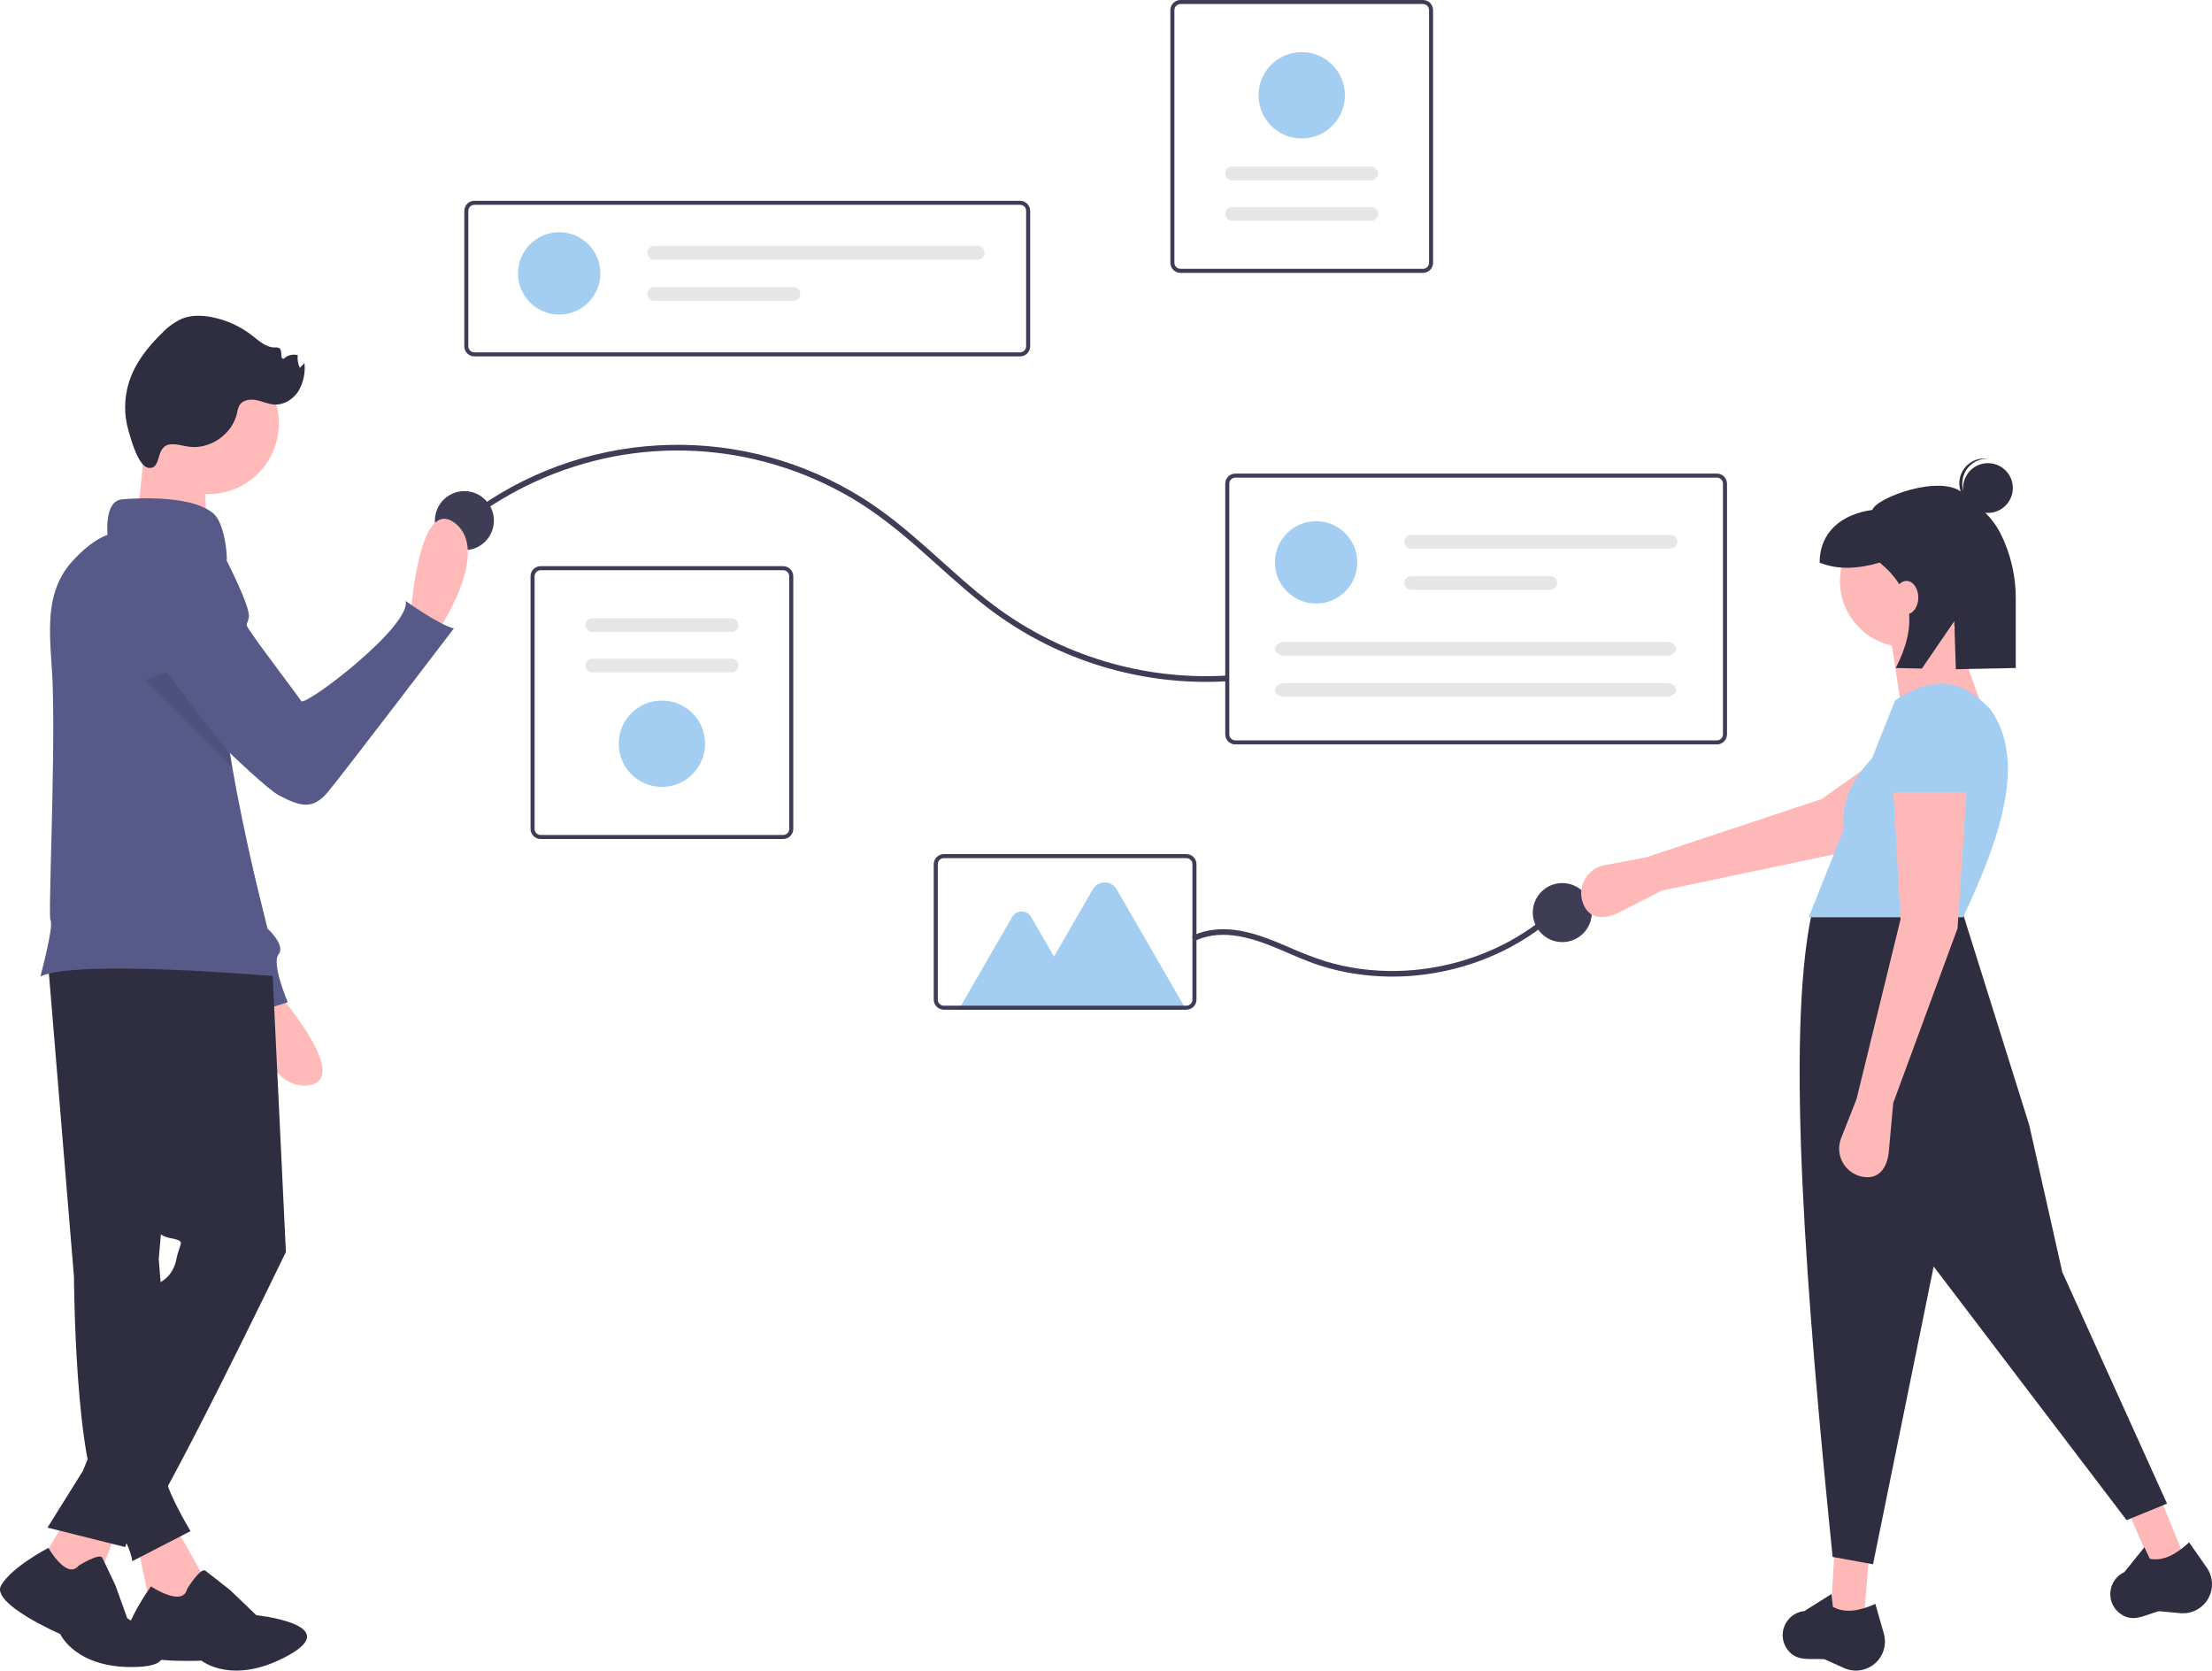
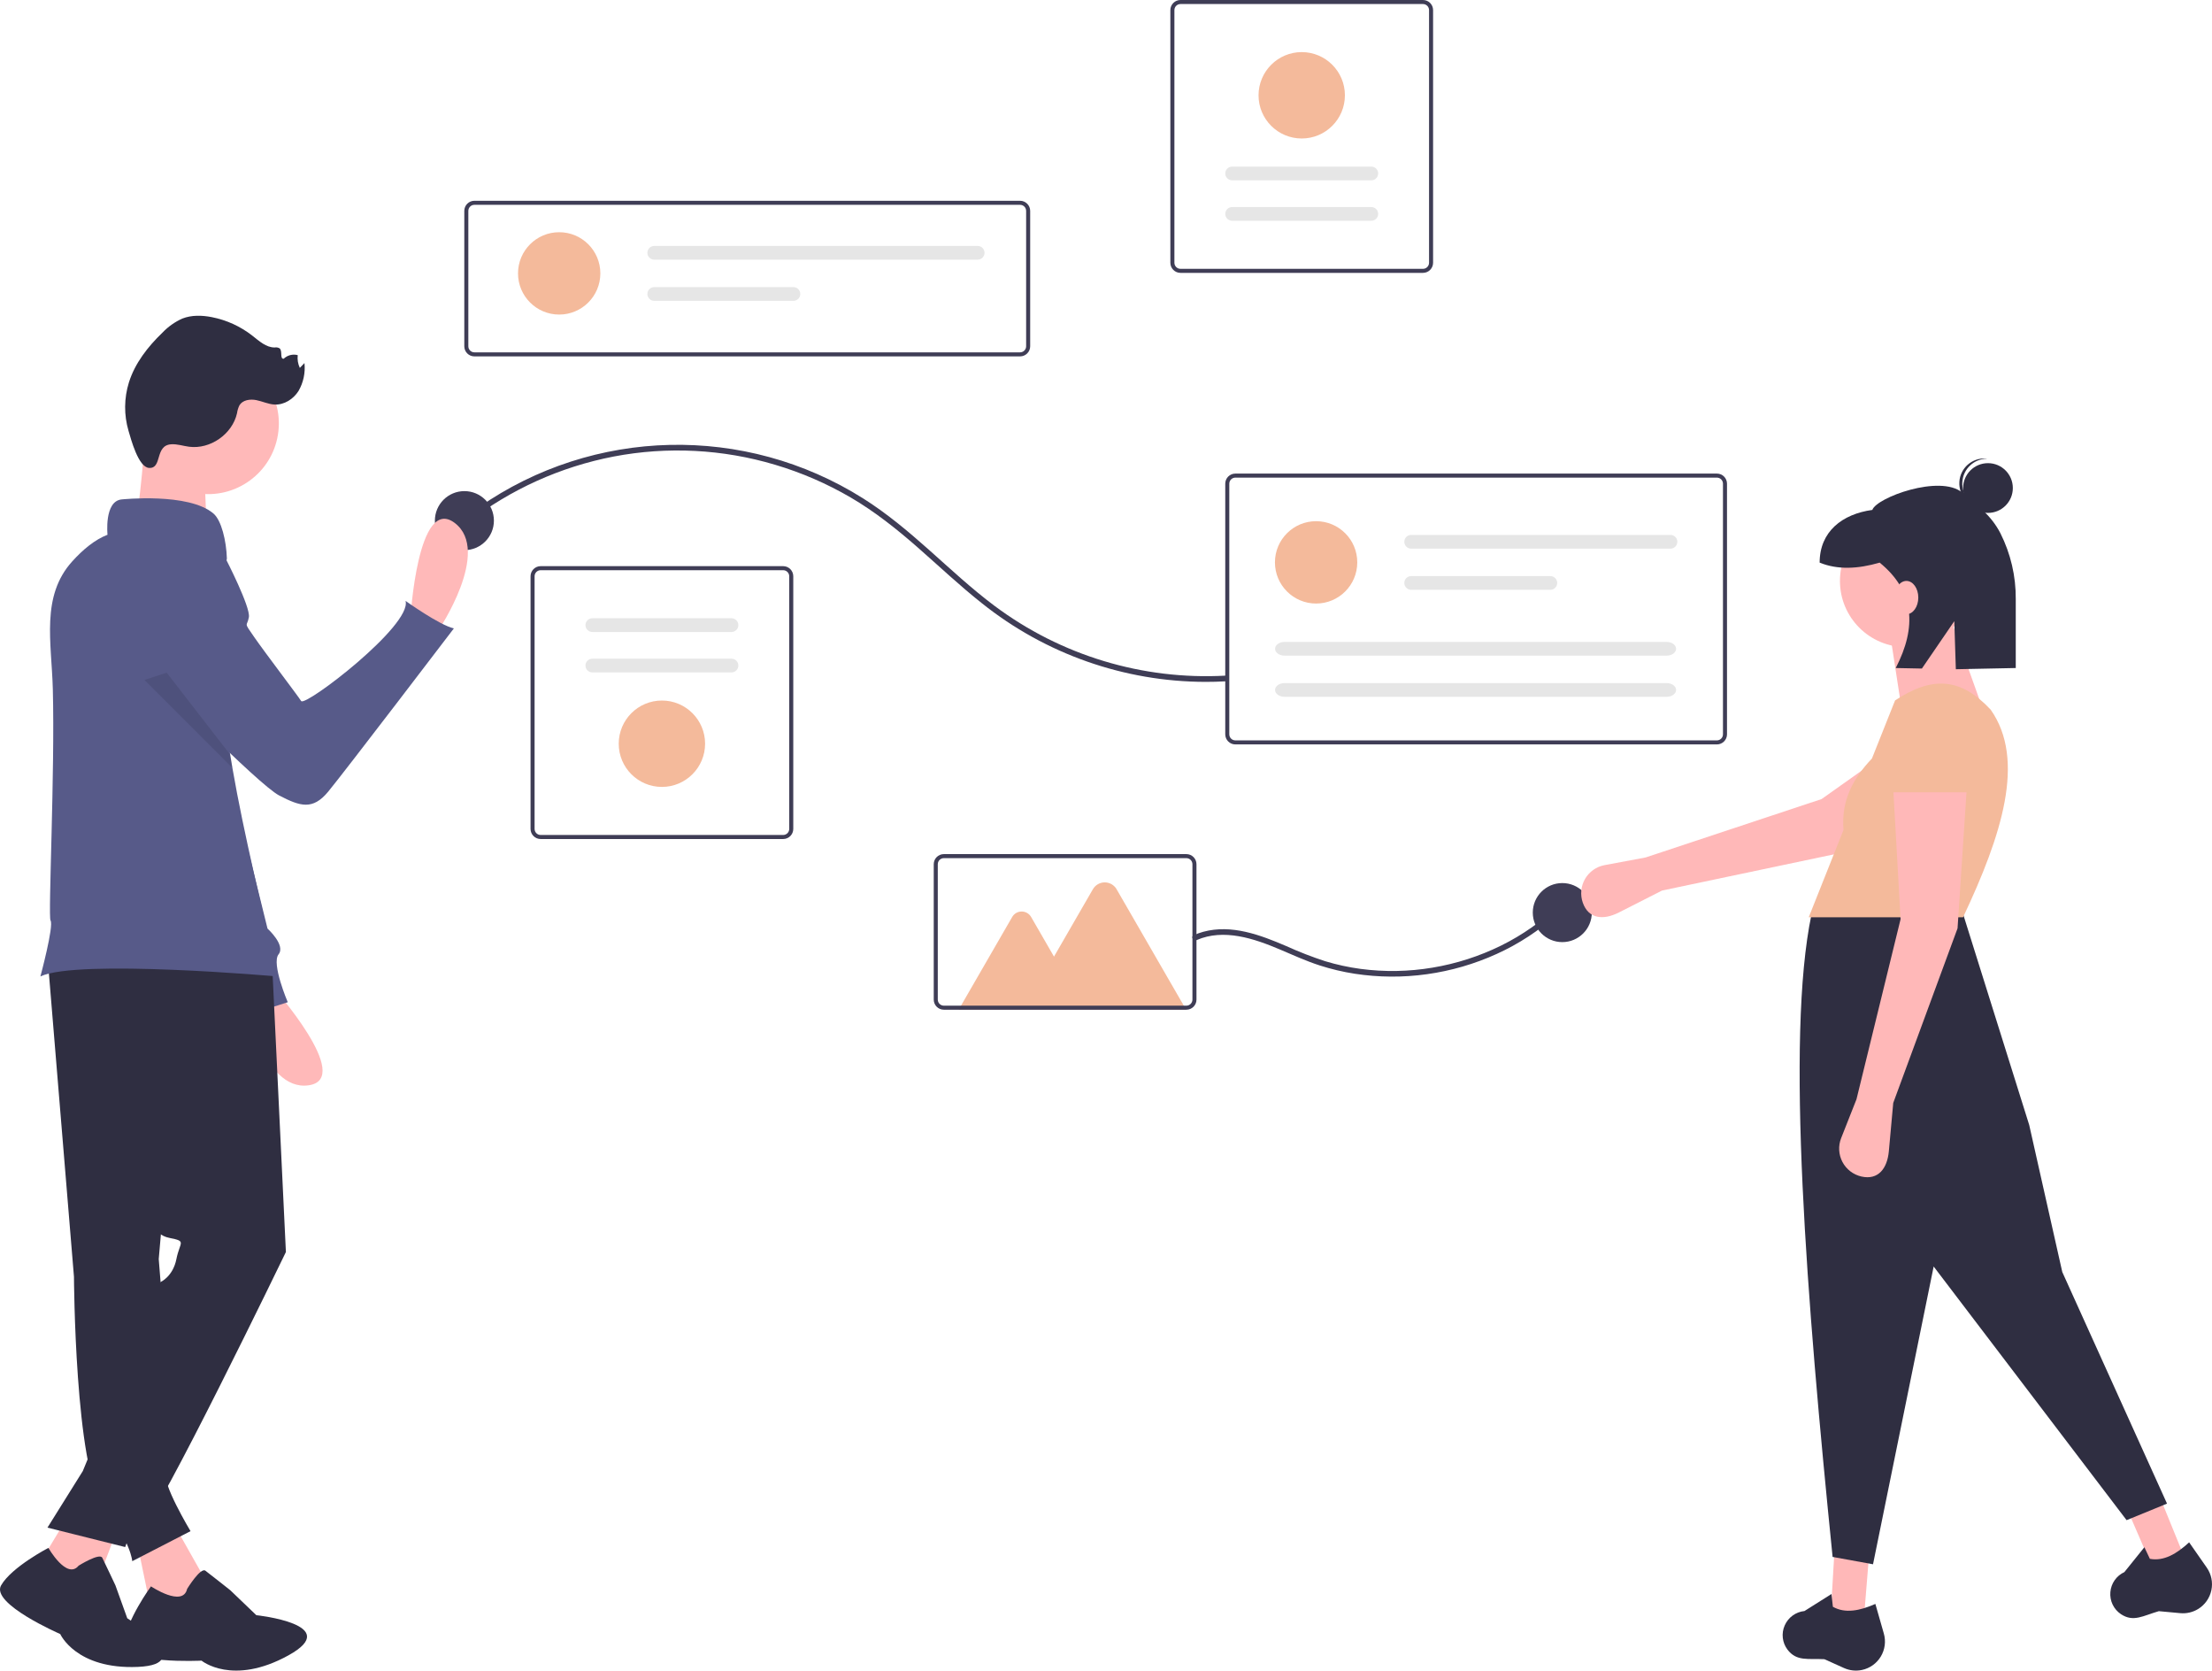
<svg xmlns="http://www.w3.org/2000/svg" data-name="Layer 1" width="965.825" height="729.214" viewBox="0 0 965.825 729.214">
  <path d="M562.481,240.958H324.224a4.417,4.417,0,0,1-4.412-4.412V177.444a4.417,4.417,0,0,1,4.412-4.412H562.481a4.417,4.417,0,0,1,4.412,4.412v59.101A4.417,4.417,0,0,1,562.481,240.958ZM324.224,174.797a2.65,2.65,0,0,0-2.647,2.647v59.101a2.65,2.65,0,0,0,2.647,2.647H562.481a2.65,2.65,0,0,0,2.647-2.647V177.444a2.65,2.65,0,0,0-2.647-2.647Z" transform="translate(-117.0873 -85.39315)" fill="#3f3d56" />
-   <circle cx="244.157" cy="119.334" r="17.973" fill="#a3cef1" />
+   <circle cx="244.157" cy="119.334" r="17.973" fill="#f4ba9b" />
  <path d="M402.753,192.745a2.995,2.995,0,0,0,0,5.991H543.968a2.995,2.995,0,0,0,0-5.991Z" transform="translate(-117.0873 -85.39315)" fill="#e6e6e6" />
  <path d="M402.753,210.718a2.995,2.995,0,1,0,0,5.991H463.518a2.995,2.995,0,1,0,0-5.991Z" transform="translate(-117.0873 -85.39315)" fill="#e6e6e6" />
  <path d="M459.044,451.627H353.152a4.417,4.417,0,0,1-4.412-4.412V336.933a4.417,4.417,0,0,1,4.412-4.412H459.044a4.417,4.417,0,0,1,4.412,4.412V447.215A4.417,4.417,0,0,1,459.044,451.627ZM353.152,334.285a2.65,2.65,0,0,0-2.647,2.647V447.215a2.65,2.65,0,0,0,2.647,2.647H459.044a2.65,2.65,0,0,0,2.647-2.647V336.933a2.65,2.65,0,0,0-2.647-2.647Z" transform="translate(-117.0873 -85.39315)" fill="#3f3d56" />
  <path d="M375.715,355.263a2.995,2.995,0,0,0,0,5.991h60.765a2.995,2.995,0,0,0,0-5.991Z" transform="translate(-117.0873 -85.39315)" fill="#e6e6e6" />
  <path d="M375.715,372.911a2.995,2.995,0,1,0,0,5.991h60.765a2.995,2.995,0,1,0,0-5.991Z" transform="translate(-117.0873 -85.39315)" fill="#e6e6e6" />
-   <path d="M406.098,428.885A18.855,18.855,0,1,1,424.953,410.03,18.876,18.876,0,0,1,406.098,428.885Z" transform="translate(-117.0873 -85.39315)" fill="#a3cef1" />
+   <path d="M406.098,428.885A18.855,18.855,0,1,1,424.953,410.03,18.876,18.876,0,0,1,406.098,428.885Z" transform="translate(-117.0873 -85.39315)" fill="#f4ba9b" />
  <path d="M632.513,85.393H738.405a4.417,4.417,0,0,1,4.412,4.412V200.088a4.417,4.417,0,0,1-4.412,4.412H632.513a4.417,4.417,0,0,1-4.412-4.412V89.805A4.417,4.417,0,0,1,632.513,85.393ZM738.405,202.735a2.65,2.65,0,0,0,2.647-2.647V89.805a2.65,2.65,0,0,0-2.647-2.647H632.513a2.65,2.65,0,0,0-2.647,2.647V200.088a2.65,2.65,0,0,0,2.647,2.647Z" transform="translate(-117.0873 -85.39315)" fill="#3f3d56" />
  <path d="M715.842,181.758a2.995,2.995,0,1,0,0-5.991H655.077a2.995,2.995,0,1,0,0,5.991Z" transform="translate(-117.0873 -85.39315)" fill="#e6e6e6" />
  <path d="M715.842,164.109a2.995,2.995,0,1,0,0-5.991H655.077a2.995,2.995,0,1,0,0,5.991Z" transform="translate(-117.0873 -85.39315)" fill="#e6e6e6" />
-   <path d="M685.459,108.135a18.855,18.855,0,1,1-18.855,18.855A18.876,18.876,0,0,1,685.459,108.135Z" transform="translate(-117.0873 -85.39315)" fill="#a3cef1" />
+   <path d="M685.459,108.135a18.855,18.855,0,1,1-18.855,18.855A18.876,18.876,0,0,1,685.459,108.135Z" transform="translate(-117.0873 -85.39315)" fill="#f4ba9b" />
  <path d="M321.172,313.551a150.953,150.953,0,0,1,63.905-28.889,148.77,148.77,0,0,1,70.528,3.624,150.459,150.459,0,0,1,32.912,14.261c10.559,6.173,20.1,13.771,29.28,21.816,9.299,8.15,18.293,16.663,28.001,24.336a156.871,156.871,0,0,0,97.604,34.335q4.397.007,8.787-.242c1.587-.087,1.597-2.567,0-2.48a154.343,154.343,0,0,1-100.896-30.488c-10.062-7.524-19.249-16.126-28.628-24.463-9.093-8.082-18.43-15.944-28.746-22.437a151.858,151.858,0,0,0-167.662,3.822c-2.328,1.619-4.602,3.31-6.839,5.052-1.258.979.508,2.722,1.753,1.753Z" transform="translate(-117.0873 -85.39315)" fill="#3f3d56" />
  <circle cx="202.769" cy="227.257" r="12.886" fill="#3f3d56" />
  <circle cx="682.146" cy="398.345" r="12.886" fill="#3f3d56" />
  <path d="M866.739,410.334H656.482a4.417,4.417,0,0,1-4.412-4.412v-109.4A4.417,4.417,0,0,1,656.482,292.11h210.257a4.417,4.417,0,0,1,4.412,4.412v109.4A4.417,4.417,0,0,1,866.739,410.334ZM656.482,293.875a2.65,2.65,0,0,0-2.647,2.647v109.4a2.65,2.65,0,0,0,2.647,2.647h210.257a2.65,2.65,0,0,0,2.647-2.647v-109.4a2.65,2.65,0,0,0-2.647-2.647Z" transform="translate(-117.0873 -85.39315)" fill="#3f3d56" />
-   <circle cx="574.65" cy="245.471" r="17.973" fill="#a3cef1" />
+   <circle cx="574.65" cy="245.471" r="17.973" fill="#f4ba9b" />
  <path d="M733.246,318.883a2.995,2.995,0,1,0,0,5.991H846.461a2.995,2.995,0,1,0,0-5.991Z" transform="translate(-117.0873 -85.39315)" fill="#e6e6e6" />
  <path d="M733.246,336.856a2.995,2.995,0,1,0,0,5.991h60.765a2.995,2.995,0,1,0,0-5.991Z" transform="translate(-117.0873 -85.39315)" fill="#e6e6e6" />
  <path d="M677.952,365.589c-2.279,0-4.133,1.344-4.133,2.995s1.854,2.995,4.133,2.995H844.785c2.279,0,4.133-1.344,4.133-2.995s-1.854-2.995-4.133-2.995Z" transform="translate(-117.0873 -85.39315)" fill="#e6e6e6" />
  <path d="M677.952,383.562c-2.279,0-4.133,1.344-4.133,2.995s1.854,2.995,4.133,2.995H844.785c2.279,0,4.133-1.344,4.133-2.995s-1.854-2.995-4.133-2.995Z" transform="translate(-117.0873 -85.39315)" fill="#e6e6e6" />
  <path d="M639.58,495.734c11.862-5.146,25.105-.66,36.286,4.083,5.758,2.443,11.455,5.05,17.414,6.979a99.26,99.26,0,0,0,15.353,3.638,108.498,108.498,0,0,0,31.539.193,110.124,110.124,0,0,0,30.437-8.85,102.921,102.921,0,0,0,26.342-17.223q1.497-1.352,2.936-2.767c1.142-1.119-.612-2.871-1.753-1.753a99.998,99.998,0,0,1-25.698,18.141,107.649,107.649,0,0,1-29.857,9.592,105.438,105.438,0,0,1-31.462.543,99.05,99.05,0,0,1-15.405-3.349,162.963,162.963,0,0,1-17.002-6.603c-11.285-4.846-23.823-9.592-36.223-6.25a30.212,30.212,0,0,0-4.16,1.485c-1.46.633-.199,2.77,1.251,2.141Z" transform="translate(-117.0873 -85.39315)" fill="#3f3d56" />
-   <path d="M634.998,526.146H535.661l23.377-40.491a4.774,4.774,0,0,1,8.268,0l9.986,17.297L594.274,473.541a5.977,5.977,0,0,1,10.352,0Z" transform="translate(-117.0873 -85.39315)" fill="#a3cef1" />
+   <path d="M634.998,526.146H535.661l23.377-40.491a4.774,4.774,0,0,1,8.268,0l9.986,17.297L594.274,473.541a5.977,5.977,0,0,1,10.352,0Z" transform="translate(-117.0873 -85.39315)" fill="#f4ba9b" />
  <path d="M635.091,526.135H529.199a4.417,4.417,0,0,1-4.412-4.412V462.621a4.417,4.417,0,0,1,4.412-4.412H635.091a4.417,4.417,0,0,1,4.412,4.412v59.101A4.417,4.417,0,0,1,635.091,526.135ZM529.199,459.974a2.65,2.65,0,0,0-2.647,2.647v59.101a2.65,2.65,0,0,0,2.647,2.647H635.091a2.65,2.65,0,0,0,2.647-2.647V462.621a2.65,2.65,0,0,0-2.647-2.647Z" transform="translate(-117.0873 -85.39315)" fill="#3f3d56" />
  <path d="M842.785,474.12l-18.875,9.585c-6.737,3.421-13.239,2.836-15.728-4.297v0A12.481,12.481,0,0,1,817.675,463.025l17.939-3.349,76.829-25.49,46.54-33.001,17.061,27.181L922.268,457.384Z" transform="translate(-117.0873 -85.39315)" fill="#ffb8b8" />
  <polygon points="813.808 706.872 799.366 704.465 800.971 677.187 816.215 677.187 813.808 706.872" fill="#ffb8b8" />
  <polygon points="953.968 680.229 939.992 684.589 929.131 659.516 942.738 652.646 953.968 680.229" fill="#ffb8b8" />
  <path d="M1063.272,741.721l-17.65,7.221L961.382,638.225,934.906,768.196l-17.65-3.209C905.934,652.935,896.701,538.643,908.03,484.587l65.386-2.808,29.685,94.67,14.441,64.183Z" transform="translate(-117.0873 -85.39315)" fill="#2f2e41" />
  <path d="M930.1,814.326h0a12.672,12.672,0,0,1-7.855-.835l-8.579-3.86c-7.193-.369-12.091,1.063-16.096-4.163a10.496,10.496,0,0,1-1.225-10.582h0a10.569,10.569,0,0,1,8.631-6.28l11.783-7.425.618,5.566c5.385,3.051,11.779,1.733,18.554-1.237l3.698,12.944A12.672,12.672,0,0,1,930.1,814.326Z" transform="translate(-117.0873 -85.39315)" fill="#2f2e41" />
  <path d="M1076.774,787.774h0a12.672,12.672,0,0,1-7.701,1.761l-9.367-.865c-6.923,1.987-11.091,4.932-16.576,1.29a10.496,10.496,0,0,1-4.595-9.61h0a10.569,10.569,0,0,1,6.124-8.743l8.733-10.849,2.392,5.064c6.084,1.137,11.704-2.186,17.147-7.195l7.701,11.041A12.672,12.672,0,0,1,1076.774,787.774Z" transform="translate(-117.0873 -85.39315)" fill="#2f2e41" />
  <circle cx="832.26" cy="253.579" r="28.882" fill="#ffb8b8" />
  <polygon points="867.561 314.553 829.853 306.53 825.04 275.241 851.515 269.625 867.561 314.553" fill="#ffb8b8" />
-   <path d="M974.218,485.791H906.826L922.017,447.653c-1.104-13.123,4.458-22.775,12.418-31.178l10.099-25.355c16.317-10.739,28.619-9.937,41.719,4.011C1001.784,417.123,991.034,450.18,974.218,485.791Z" transform="translate(-117.0873 -85.39315)" fill="#a3cef1" />
+   <path d="M974.218,485.791H906.826L922.017,447.653c-1.104-13.123,4.458-22.775,12.418-31.178l10.099-25.355c16.317-10.739,28.619-9.937,41.719,4.011C1001.784,417.123,991.034,450.18,974.218,485.791Z" transform="translate(-117.0873 -85.39315)" fill="#f4ba9b" />
  <path d="M943.732,566.822l-1.917,21.082c-.684,7.525-4.636,12.721-12.001,11.037h0a12.481,12.481,0,0,1-8.828-16.75l6.7-16.974L946.941,486.593l-3.209-56.962h32.092l-4.011,60.974Z" transform="translate(-117.0873 -85.39315)" fill="#ffb8b8" />
-   <path d="M978.23,431.235H941.325l2.587-24.075a16.701,16.701,0,0,1,15.853-15.999h0a16.701,16.701,0,0,1,17.522,16.026Z" transform="translate(-117.0873 -85.39315)" fill="#a3cef1" />
+   <path d="M978.23,431.235H941.325l2.587-24.075a16.701,16.701,0,0,1,15.853-15.999h0a16.701,16.701,0,0,1,17.522,16.026Z" transform="translate(-117.0873 -85.39315)" fill="#f4ba9b" />
  <circle cx="868.006" cy="213.025" r="10.856" fill="#2f2e41" />
  <path d="M973.907,295.761a10.848,10.848,0,0,1,10.851-10.147c-.224-.028-.446-.063-.675-.078a10.856,10.856,0,0,0-1.393,21.667c.229.015.453.009.679.009A10.848,10.848,0,0,1,973.907,295.761Z" transform="translate(-117.0873 -85.39315)" fill="#2f2e41" />
  <path d="M973.846,300.396c-9.682-8.032-37.452,2.176-39.244,7.576-13.093,1.784-23.005,9.423-23.005,23.005v0c7.784,3.189,16.637,2.796,26.207,0,15.255,12.432,16.301,28.06,7.023,46.011l11.414.228,14.148-20.678.677,20.974,26.163-.525V346.932a62.841,62.841,0,0,0-6.71-28.79C986.441,310.221,980.114,305.596,973.846,300.396Z" transform="translate(-117.0873 -85.39315)" fill="#2f2e41" />
  <ellipse cx="832.396" cy="260.84" rx="5.191" ry="7.268" fill="#ffb8b8" />
  <path d="M296.282,355.456s3.125-54.09,19.348-41.8-7.085,46.816-7.085,46.816Z" transform="translate(-117.0873 -85.39315)" fill="#ffb9b9" />
  <path d="M235.923,515.9s36.038,40.457,15.875,43.238-28.094-38.114-28.094-38.114Z" transform="translate(-117.0873 -85.39315)" fill="#ffb9b9" />
  <path d="M188.897,324.395h0A23.734,23.734,0,0,1,206.36,344.045l11.463,81.591,16.07,65.084s8.035,7.232,4.821,11.249,4.018,20.891,4.018,20.891l-20.088,6.428s-2.411-16.874-6.428-17.677c-3.531-.706-43.055-106.289-52.581-131.867-1.314-3.527-2.057-5.533-2.057-5.533S163.185,320.378,188.897,324.395Z" transform="translate(-117.0873 -85.39315)" fill="#575a89" />
  <path d="M192.566,749.885l12.338,21.865c9.555,20.4,1.064,24.105-22.363,13.993l-5.34-25.818Z" transform="translate(-117.0873 -85.39315)" fill="#ffb9b9" />
  <path d="M198.792,778.945s5.857-9.536,7.976-7.94,10.856,8.513,10.856,8.513L229.005,790.419s38.453,4.065,14.019,17.539-37.937,2.302-37.937,2.302-34.222,1.78-33.67-7.768,11.589-24.654,11.589-24.654S196.916,787.164,198.792,778.945Z" transform="translate(-117.0873 -85.39315)" fill="#2f2e41" />
  <path d="M137.815,502.732,149.382,642.695s.386,83.67,12.724,99.864S174.83,766.85,174.83,766.85l25.448-13.11s-13.11-21.844-10.41-25.188a18.638,18.638,0,0,0,3.47-7.2l-6.94-86.369,13.11-150.374Z" transform="translate(-117.0873 -85.39315)" fill="#2f2e41" />
  <path d="M155.551,766.85" transform="translate(-117.0873 -85.39315)" fill="none" stroke="#3f3d56" stroke-miterlimit="10" />
  <polygon points="52.344 664.492 41.548 693.024 17.064 682.788 29.981 661.407 52.344 664.492" fill="#ffb9b9" />
  <path d="M151.421,768.807s9.183-5.739,10.331-3.444,5.739,12.052,5.739,12.052l5.165,14.348s31.566,20.087,4.591,21.235-33.861-14.348-33.861-14.348S112.968,785.451,117.559,777.416s20.661-16.368,20.661-16.368S146.255,775.12,151.421,768.807Z" transform="translate(-117.0873 -85.39315)" fill="#2f2e41" />
  <path d="M235.751,503.117l6.169,128.782s-56.294,116.443-62.463,119.528a15.488,15.488,0,0,0-7.711,9.254l-33.931-8.483,15.423-24.677,33.931-82.513s5.398-2.313,6.94-10.025,4.627-7.711-3.085-9.254-7.711-9.254-7.711-9.254L157.865,499.262Z" transform="translate(-117.0873 -85.39315)" fill="#2f2e41" />
  <circle cx="207.989" cy="270.231" r="30.846" transform="translate(-209.1556 346.8549) rotate(-80.78252)" fill="#ffb9b9" />
  <path d="M180.613,272.159s-2.313,39.329-5.398,43.184,32.388,3.085,32.388,3.085-2.313-33.159,0-36.244S180.613,272.159,180.613,272.159Z" transform="translate(-117.0873 -85.39315)" fill="#ffb9b9" />
  <path d="M238.061,511.601s-87.14-7.71-103.33,0c0,0,5.96-22.11,4.42-24.42-1.12-1.69,1.97-64.67,1-101-.55-20.5-5.28-40.52,8.47-55.74,4.68-5.17,9.9-9.51,15.41-11.63,0,0-1.54-14.65,6.17-15.42,0,0,29.31-3.09,40.1,6.17,3.45,2.94,5.62,11.9,5.85,19.62-5.34,26.26-3.45,55.4,1.45,85.63.3,1.92.63,3.85.96,5.78C223.761,450.571,231.621,481.481,238.061,511.601Z" transform="translate(-117.0873 -85.39315)" fill="#575a89" />
  <path d="M191.875,279.32c2.609-.156,5.156.726,7.746,1.07,9.268,1.23,18.91-5.495,20.956-14.618a11.216,11.216,0,0,1,1.072-3.492c1.426-2.329,4.675-2.773,7.353-2.237s5.216,1.789,7.944,1.932c4.211.221,8.254-2.371,10.498-5.941a20.148,20.148,0,0,0,2.577-12.169l-2.019,2.119a10.254,10.254,0,0,1-.914-5.573,6.467,6.467,0,0,0-6.125,1.567c-1.78.189-.437-3.302-1.759-4.508a3.059,3.059,0,0,0-2.152-.403c-3.787.037-6.85-2.86-9.834-5.192a41.789,41.789,0,0,0-17.65-8.051c-4.276-.834-8.823-.968-12.878.624a27.51,27.51,0,0,0-8.697,6.169c-6.349,6.105-11.971,13.278-14.612,21.68a36.497,36.497,0,0,0-.175,21.163c1.064,3.592,4.272,15.894,8.967,16.18C188.073,290.001,184.531,279.758,191.875,279.32Z" transform="translate(-117.0873 -85.39315)" fill="#2f2e41" />
  <path d="M204.643,328.181l11.051,1.184s10.848,21.046,10.06,25.436-2.503,1.725,2.379,8.748,18.738,25.178,20.453,27.843,48.489-33.022,45.581-43.714c0,0,14.772,10.598,21.101,12.008,0,0-48.203,63.218-54.921,71.308s-12.123,6.429-21.355,1.632-55.933-52.644-55.933-52.644Z" transform="translate(-117.0873 -85.39315)" fill="#575a89" />
  <path d="M218.561,420.591l-38.41-38.41,9.72-3.17,27.73,35.8C217.901,416.731,218.231,418.661,218.561,420.591Z" transform="translate(-117.0873 -85.39315)" opacity="0.1" style="isolation:isolate" />
</svg>
